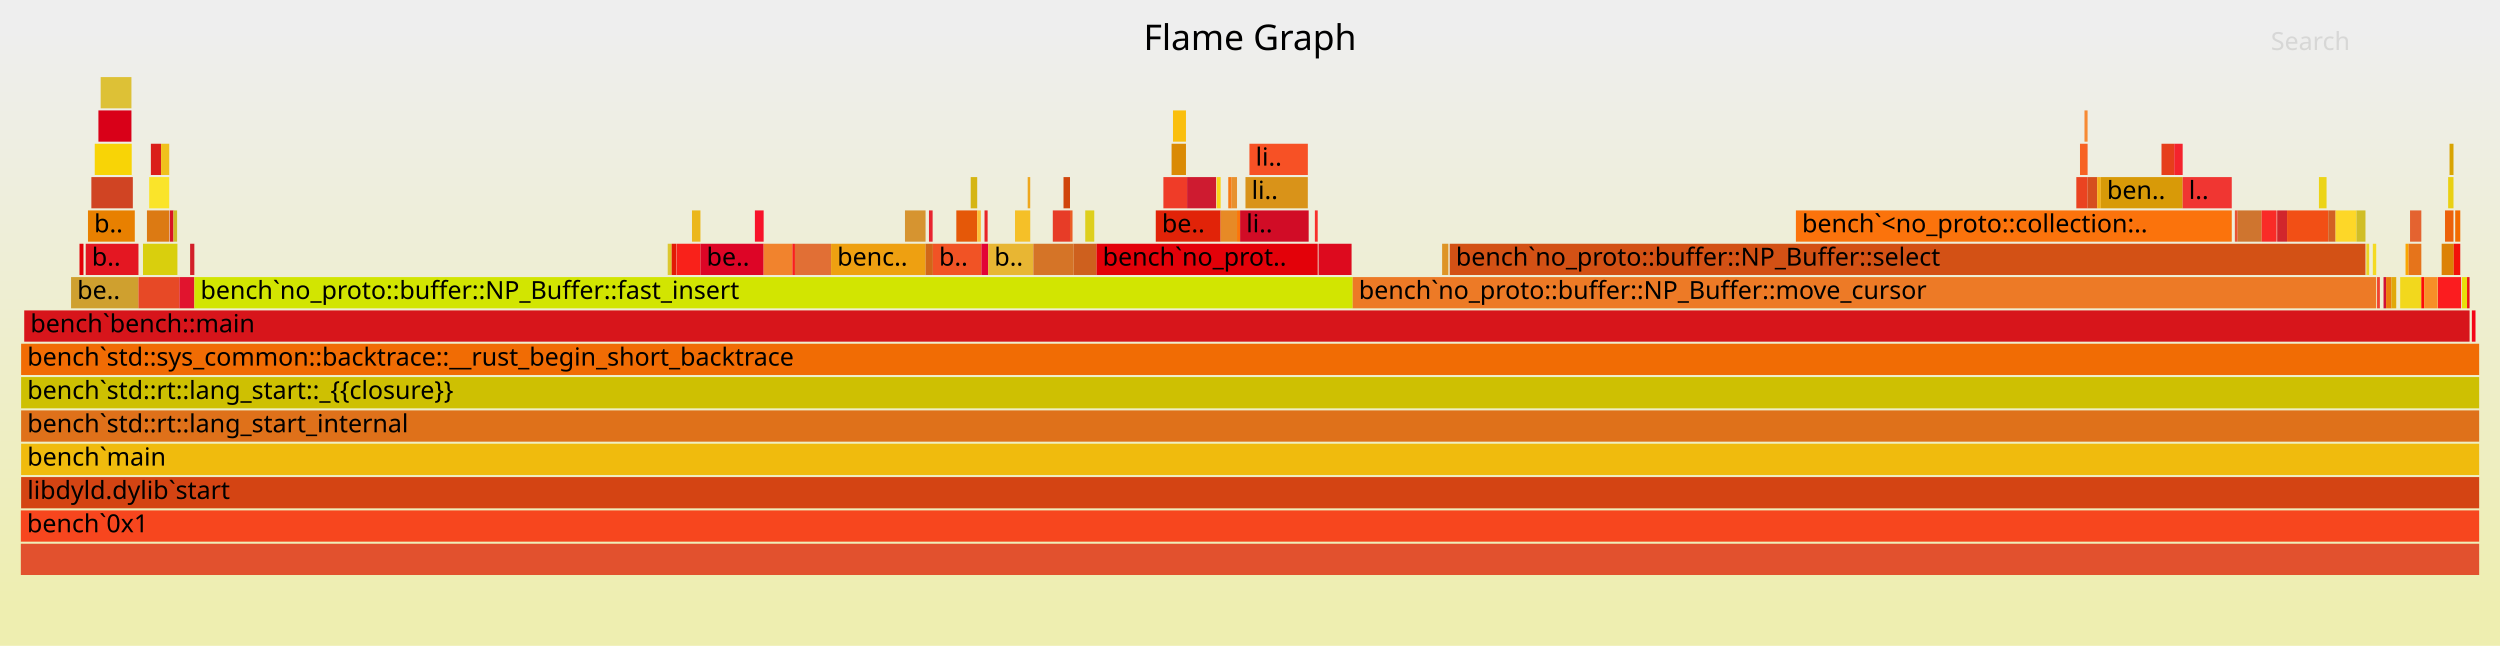
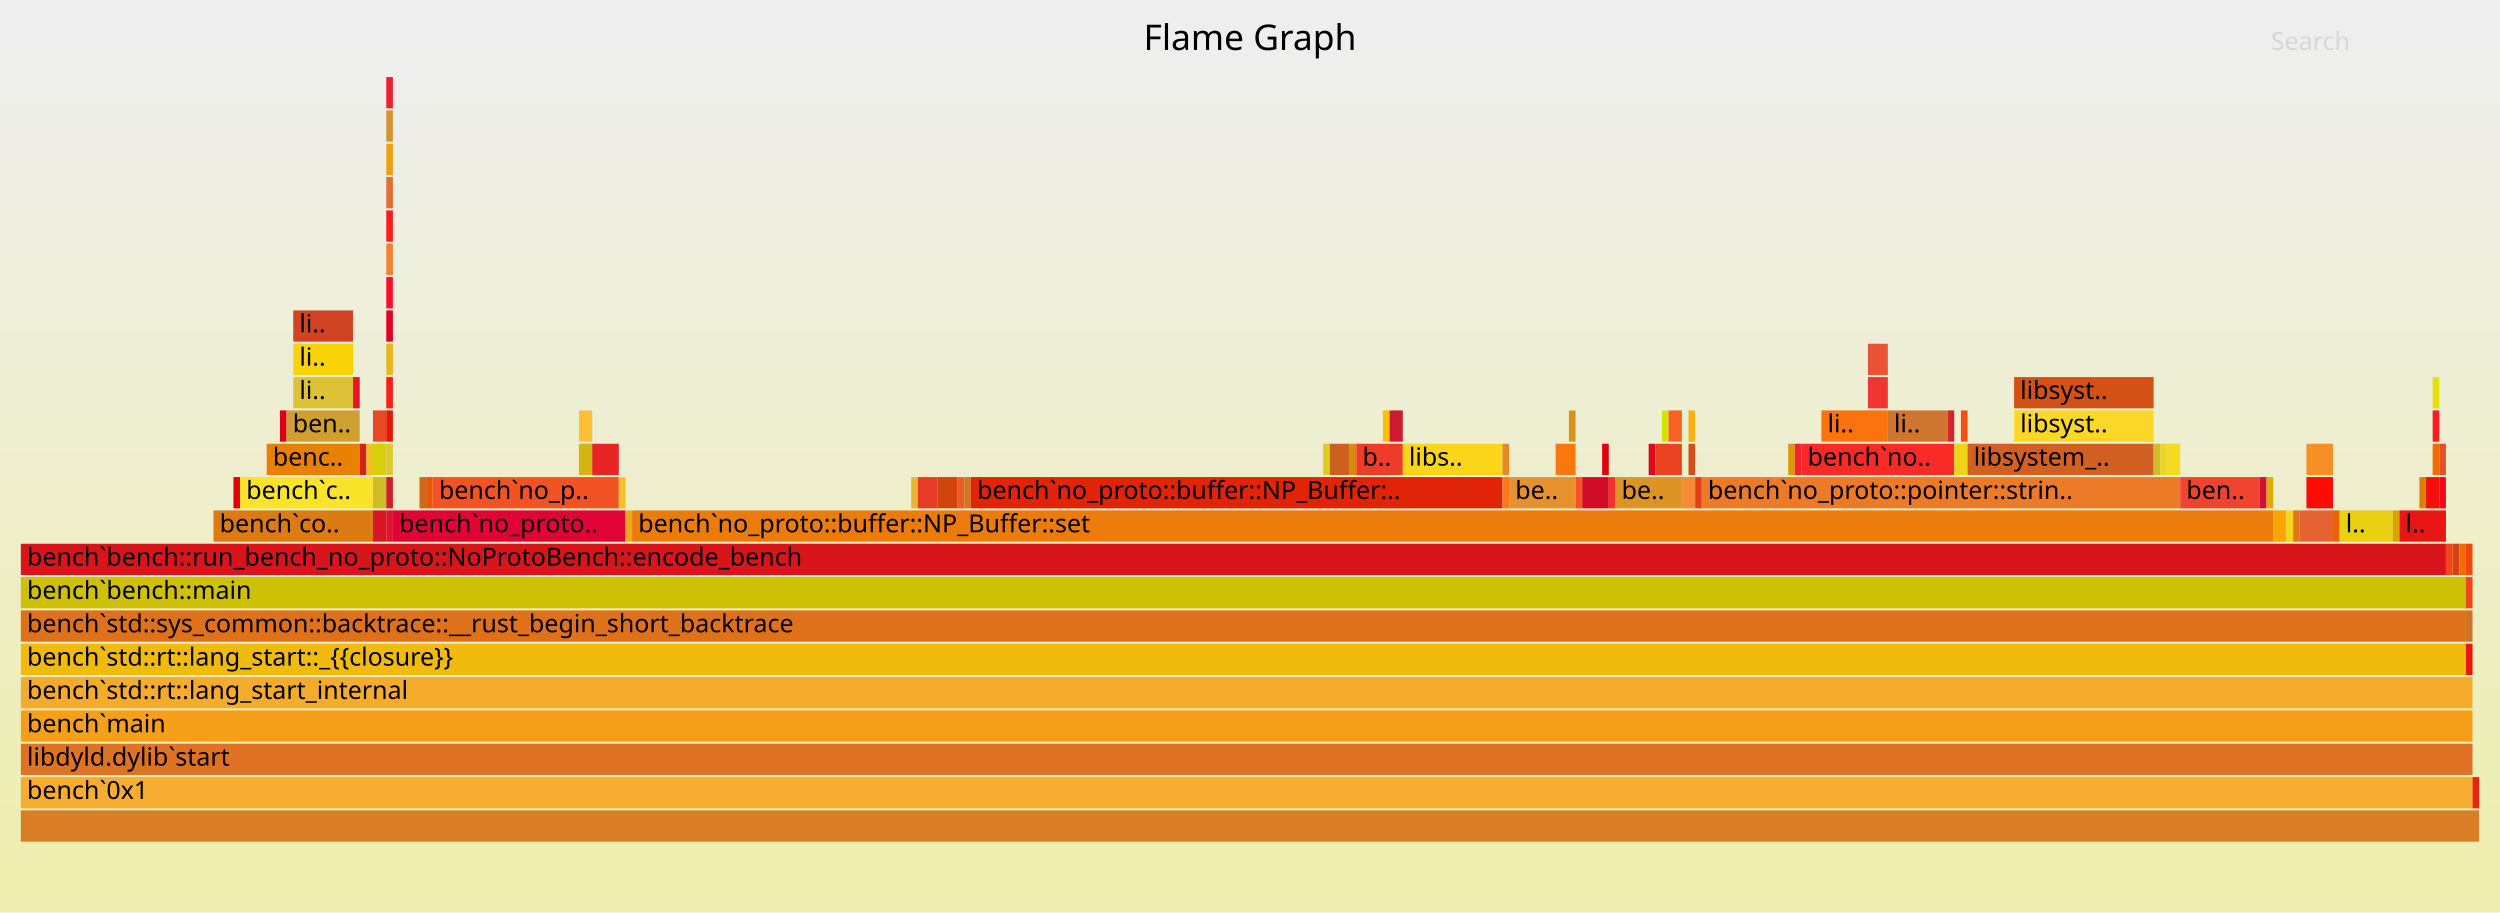
- <svg xmlns="http://www.w3.org/2000/svg" version="1.1" width="1200" height="310" viewBox="0 0 1200 310">
+ <svg xmlns="http://www.w3.org/2000/svg" version="1.1" width="1200" height="438" viewBox="0 0 1200 438">
  <defs>
    <linearGradient id="background" y1="0" y2="1" x1="0" x2="0">
      <stop stop-color="#eeeeee" offset="5%" />
      <stop stop-color="#eeeeb0" offset="95%" />
    </linearGradient>
  </defs>
  <style type="text/css">
text { font-family:"Verdana"; font-size:12px; fill:rgb(0,0,0); }
#title { text-anchor:middle; font-size:17px; }
#search { opacity:0.1; cursor:pointer; }
#search:hover, #search.show { opacity:1; }
#subtitle { text-anchor:middle; font-color:rgb(160,160,160); }
#unzoom { cursor:pointer; }
#frames &gt; *:hover { stroke:black; stroke-width:0.5; cursor:pointer; }
.hide { display:none; }
.parent { opacity:0.5; }
</style>
-   <rect x="0" y="0" width="100%" height="310" fill="url(#background)" />
+   <rect x="0" y="0" width="100%" height="438" fill="url(#background)" />
  <text id="title" x="50%" y="24.00">Flame Graph</text>
-   <text id="details" x="10" y="293.00"> </text>
+   <text id="details" x="10" y="421.00"> </text>
  <text id="unzoom" class="hide" x="10" y="24.00">Reset Zoom</text>
  <text id="search" x="1090" y="24.00">Search</text>
-   <text id="matched" x="1090" y="293.00"> </text>
+   <text id="matched" x="1090" y="421.00"> </text>
  <svg id="frames" x="10" width="1180">
    <g>
-       <rect x="2.387%" y="117" width="0.161%" height="15" fill="rgb(227,0,7)" />
-       <text x="2.637%" y="127.50" />
-     </g>
-     <g>
-       <rect x="3.156%" y="53" width="1.343%" height="15" fill="rgb(217,0,24)" />
-       <text x="3.406%" y="63.50" />
-     </g>
-     <g>
-       <rect x="3.248%" y="37" width="1.251%" height="15" fill="rgb(221,193,54)" />
-       <text x="3.498%" y="47.50" />
-     </g>
-     <g>
-       <rect x="3.007%" y="69" width="1.503%" height="15" fill="rgb(248,212,6)" />
-       <text x="3.257%" y="79.50" />
-     </g>
-     <g>
-       <rect x="2.869%" y="85" width="1.687%" height="15" fill="rgb(208,68,35)" />
-       <text x="3.119%" y="95.50" />
-     </g>
-     <g>
-       <rect x="2.731%" y="101" width="1.905%" height="15" fill="rgb(232,128,0)" />
-       <text x="2.981%" y="111.50">b..</text>
-     </g>
-     <g>
-       <rect x="2.043%" y="133" width="2.743%" height="15" fill="rgb(207,160,47)" />
-       <text x="2.293%" y="143.50">be..</text>
-     </g>
-     <g>
-       <rect x="2.639%" y="117" width="2.146%" height="15" fill="rgb(228,23,34)" />
-       <text x="2.889%" y="127.50">b..</text>
-     </g>
-     <g>
-       <rect x="5.29%" y="69" width="0.413%" height="15" fill="rgb(218,30,26)" />
-       <text x="5.54%" y="79.50" />
-     </g>
-     <g>
-       <rect x="5.13%" y="101" width="0.907%" height="15" fill="rgb(220,122,19)" />
-       <text x="5.38%" y="111.50" />
-     </g>
-     <g>
-       <rect x="5.221%" y="85" width="0.815%" height="15" fill="rgb(250,228,42)" />
-       <text x="5.471%" y="95.50" />
-     </g>
-     <g>
-       <rect x="5.704%" y="69" width="0.333%" height="15" fill="rgb(240,193,28)" />
-       <text x="5.954%" y="79.50" />
-     </g>
-     <g>
-       <rect x="6.059%" y="101" width="0.149%" height="15" fill="rgb(216,20,37)" />
-       <text x="6.309%" y="111.50" />
-     </g>
-     <g>
-       <rect x="6.208%" y="101" width="0.149%" height="15" fill="rgb(206,188,39)" />
-       <text x="6.458%" y="111.50" />
-     </g>
-     <g>
-       <rect x="4.969%" y="117" width="1.4%" height="15" fill="rgb(217,207,13)" />
-       <text x="5.219%" y="127.50" />
-     </g>
-     <g>
-       <rect x="4.785%" y="133" width="1.664%" height="15" fill="rgb(231,73,38)" />
-       <text x="5.035%" y="143.50" />
-     </g>
-     <g>
-       <rect x="6.449%" y="133" width="0.608%" height="15" fill="rgb(225,20,46)" />
-       <text x="6.699%" y="143.50" />
-     </g>
-     <g>
-       <rect x="6.886%" y="117" width="0.172%" height="15" fill="rgb(210,31,41)" />
-       <text x="7.136%" y="127.50" />
-     </g>
-     <g>
-       <rect x="26.314%" y="117" width="0.161%" height="15" fill="rgb(221,200,47)" />
-       <text x="26.564%" y="127.50" />
-     </g>
-     <g>
-       <rect x="26.475%" y="117" width="0.184%" height="15" fill="rgb(226,26,5)" />
-       <text x="26.725%" y="127.50" />
-     </g>
-     <g>
-       <rect x="26.67%" y="117" width="0.975%" height="15" fill="rgb(249,33,26)" />
-       <text x="26.92%" y="127.50" />
-     </g>
-     <g>
-       <rect x="27.301%" y="101" width="0.344%" height="15" fill="rgb(235,183,28)" />
-       <text x="27.551%" y="111.50" />
-     </g>
-     <g>
-       <rect x="27.645%" y="117" width="2.571%" height="15" fill="rgb(221,5,38)" />
-       <text x="27.895%" y="127.50">be..</text>
-     </g>
-     <g>
-       <rect x="29.86%" y="101" width="0.356%" height="15" fill="rgb(247,18,42)" />
-       <text x="30.11%" y="111.50" />
-     </g>
-     <g>
-       <rect x="30.216%" y="117" width="1.171%" height="15" fill="rgb(241,131,45)" />
-       <text x="30.466%" y="127.50" />
-     </g>
-     <g>
-       <rect x="31.386%" y="117" width="0.103%" height="15" fill="rgb(249,31,29)" />
-       <text x="31.636%" y="127.50" />
-     </g>
-     <g>
-       <rect x="31.49%" y="117" width="1.469%" height="15" fill="rgb(225,111,53)" />
-       <text x="31.74%" y="127.50" />
-     </g>
-     <g>
-       <rect x="32.959%" y="117" width="3.844%" height="15" fill="rgb(238,160,17)" />
-       <text x="33.209%" y="127.50">benc..</text>
-     </g>
-     <g>
-       <rect x="35.965%" y="101" width="0.838%" height="15" fill="rgb(214,148,48)" />
-       <text x="36.215%" y="111.50" />
-     </g>
-     <g>
-       <rect x="36.941%" y="101" width="0.149%" height="15" fill="rgb(232,36,49)" />
-       <text x="37.191%" y="111.50" />
-     </g>
-     <g>
-       <rect x="36.803%" y="117" width="0.298%" height="15" fill="rgb(209,103,24)" />
-       <text x="37.053%" y="127.50" />
-     </g>
-     <g>
-       <rect x="38.054%" y="101" width="0.849%" height="15" fill="rgb(229,88,8)" />
-       <text x="38.304%" y="111.50" />
-     </g>
-     <g>
-       <rect x="38.639%" y="85" width="0.264%" height="15" fill="rgb(213,181,19)" />
-       <text x="38.889%" y="95.50" />
-     </g>
-     <g>
-       <rect x="38.903%" y="101" width="0.149%" height="15" fill="rgb(254,191,54)" />
-       <text x="39.153%" y="111.50" />
-     </g>
-     <g>
-       <rect x="37.101%" y="117" width="1.974%" height="15" fill="rgb(241,83,37)" />
-       <text x="37.351%" y="127.50">b..</text>
-     </g>
-     <g>
-       <rect x="39.201%" y="101" width="0.126%" height="15" fill="rgb(233,36,39)" />
-       <text x="39.451%" y="111.50" />
-     </g>
-     <g>
-       <rect x="39.075%" y="117" width="0.275%" height="15" fill="rgb(226,3,54)" />
-       <text x="39.325%" y="127.50" />
-     </g>
-     <g>
-       <rect x="40.441%" y="101" width="0.62%" height="15" fill="rgb(245,192,40)" />
-       <text x="40.691%" y="111.50" />
-     </g>
-     <g>
-       <rect x="40.957%" y="85" width="0.103%" height="15" fill="rgb(238,167,29)" />
-       <text x="41.207%" y="95.50" />
-     </g>
-     <g>
-       <rect x="39.35%" y="117" width="1.836%" height="15" fill="rgb(232,182,51)" />
-       <text x="39.6%" y="127.50">b..</text>
-     </g>
-     <g>
-       <rect x="41.978%" y="101" width="0.7%" height="15" fill="rgb(231,60,39)" />
-       <text x="42.228%" y="111.50" />
-     </g>
-     <g>
-       <rect x="42.414%" y="85" width="0.264%" height="15" fill="rgb(208,69,12)" />
-       <text x="42.664%" y="95.50" />
-     </g>
-     <g>
-       <rect x="42.678%" y="101" width="0.103%" height="15" fill="rgb(235,93,37)" />
-       <text x="42.928%" y="111.50" />
-     </g>
-     <g>
-       <rect x="41.187%" y="117" width="1.641%" height="15" fill="rgb(213,116,39)" />
-       <text x="41.437%" y="127.50" />
-     </g>
-     <g>
-       <rect x="43.298%" y="101" width="0.367%" height="15" fill="rgb(222,207,29)" />
-       <text x="43.548%" y="111.50" />
-     </g>
-     <g>
-       <rect x="42.828%" y="117" width="0.929%" height="15" fill="rgb(206,96,30)" />
-       <text x="43.078%" y="127.50" />
-     </g>
-     <g>
-       <rect x="46.81%" y="69" width="0.585%" height="15" fill="rgb(218,138,4)" />
-       <text x="47.06%" y="79.50" />
-     </g>
-     <g>
-       <rect x="46.867%" y="53" width="0.528%" height="15" fill="rgb(250,191,14)" />
-       <text x="47.117%" y="63.50" />
-     </g>
-     <g>
-       <rect x="46.477%" y="85" width="0.964%" height="15" fill="rgb(239,60,40)" />
-       <text x="46.727%" y="95.50" />
-     </g>
-     <g>
-       <rect x="47.441%" y="85" width="1.182%" height="15" fill="rgb(206,27,48)" />
-       <text x="47.691%" y="95.50" />
-     </g>
-     <g>
-       <rect x="46.167%" y="101" width="2.639%" height="15" fill="rgb(225,35,8)" />
-       <text x="46.417%" y="111.50">be..</text>
-     </g>
-     <g>
-       <rect x="48.646%" y="85" width="0.161%" height="15" fill="rgb(250,213,24)" />
-       <text x="48.896%" y="95.50" />
-     </g>
-     <g>
-       <rect x="49.116%" y="85" width="0.138%" height="15" fill="rgb(247,123,22)" />
-       <text x="49.366%" y="95.50" />
-     </g>
-     <g>
-       <rect x="48.806%" y="101" width="0.666%" height="15" fill="rgb(231,138,38)" />
-       <text x="49.056%" y="111.50" />
-     </g>
-     <g>
-       <rect x="49.254%" y="85" width="0.218%" height="15" fill="rgb(231,145,46)" />
-       <text x="49.504%" y="95.50" />
-     </g>
-     <g>
-       <rect x="49.472%" y="101" width="0.126%" height="15" fill="rgb(251,118,11)" />
-       <text x="49.722%" y="111.50" />
-     </g>
-     <g>
-       <rect x="49.816%" y="85" width="2.536%" height="15" fill="rgb(217,147,25)" />
-       <text x="50.066%" y="95.50">li..</text>
-     </g>
-     <g>
-       <rect x="49.977%" y="69" width="2.376%" height="15" fill="rgb(247,81,37)" />
-       <text x="50.227%" y="79.50">li..</text>
-     </g>
-     <g>
-       <rect x="49.598%" y="101" width="2.789%" height="15" fill="rgb(209,12,38)" />
-       <text x="49.848%" y="111.50">li..</text>
-     </g>
-     <g>
-       <rect x="43.757%" y="117" width="8.997%" height="15" fill="rgb(227,1,9)" />
-       <text x="44.007%" y="127.50">bench`no_prot..</text>
-     </g>
-     <g>
-       <rect x="52.639%" y="101" width="0.115%" height="15" fill="rgb(248,47,43)" />
-       <text x="52.889%" y="111.50" />
-     </g>
-     <g>
-       <rect x="52.789%" y="117" width="1.343%" height="15" fill="rgb(221,10,30)" />
-       <text x="53.039%" y="127.50" />
-     </g>
-     <g>
-       <rect x="7.058%" y="133" width="47.12%" height="15" fill="rgb(210,229,1)" />
-       <text x="7.308%" y="143.50">bench`no_proto::buffer::NP_Buffer::fast_insert</text>
-     </g>
-     <g>
-       <rect x="57.815%" y="117" width="0.253%" height="15" fill="rgb(222,148,37)" />
-       <text x="58.065%" y="127.50" />
-     </g>
-     <g>
-       <rect x="83.613%" y="85" width="0.459%" height="15" fill="rgb(234,67,33)" />
-       <text x="83.863%" y="95.50" />
-     </g>
-     <g>
-       <rect x="83.762%" y="69" width="0.31%" height="15" fill="rgb(247,98,35)" />
-       <text x="84.012%" y="79.50" />
-     </g>
-     <g>
-       <rect x="83.945%" y="53" width="0.126%" height="15" fill="rgb(247,138,52)" />
-       <text x="84.195%" y="63.50" />
-     </g>
-     <g>
-       <rect x="84.072%" y="85" width="0.39%" height="15" fill="rgb(213,79,30)" />
-       <text x="84.322%" y="95.50" />
-     </g>
-     <g>
-       <rect x="84.462%" y="85" width="0.149%" height="15" fill="rgb(246,177,23)" />
-       <text x="84.712%" y="95.50" />
-     </g>
-     <g>
-       <rect x="87.078%" y="69" width="0.516%" height="15" fill="rgb(230,62,27)" />
-       <text x="87.328%" y="79.50" />
-     </g>
-     <g>
-       <rect x="84.611%" y="85" width="3.328%" height="15" fill="rgb(216,154,8)" />
-       <text x="84.861%" y="95.50">ben..</text>
-     </g>
-     <g>
-       <rect x="87.595%" y="69" width="0.344%" height="15" fill="rgb(244,35,45)" />
-       <text x="87.845%" y="79.50" />
-     </g>
-     <g>
-       <rect x="72.206%" y="101" width="17.73%" height="15" fill="rgb(251,115,12)" />
-       <text x="72.456%" y="111.50">bench`&lt;no_proto::collection:..</text>
-     </g>
-     <g>
-       <rect x="87.939%" y="85" width="1.997%" height="15" fill="rgb(240,54,50)" />
-       <text x="88.189%" y="95.50">l..</text>
-     </g>
-     <g>
-       <rect x="90.062%" y="101" width="0.115%" height="15" fill="rgb(233,84,52)" />
-       <text x="90.312%" y="111.50" />
-     </g>
-     <g>
-       <rect x="90.177%" y="101" width="0.975%" height="15" fill="rgb(207,117,47)" />
-       <text x="90.427%" y="111.50" />
-     </g>
-     <g>
-       <rect x="91.152%" y="101" width="0.608%" height="15" fill="rgb(249,43,39)" />
-       <text x="91.402%" y="111.50" />
-     </g>
-     <g>
-       <rect x="91.783%" y="101" width="0.402%" height="15" fill="rgb(209,38,44)" />
-       <text x="92.033%" y="111.50" />
-     </g>
-     <g>
-       <rect x="93.482%" y="85" width="0.31%" height="15" fill="rgb(236,212,23)" />
-       <text x="93.732%" y="95.50" />
-     </g>
-     <g>
-       <rect x="92.185%" y="101" width="1.675%" height="15" fill="rgb(242,79,21)" />
-       <text x="92.435%" y="111.50" />
-     </g>
-     <g>
-       <rect x="93.861%" y="101" width="0.298%" height="15" fill="rgb(211,96,35)" />
-       <text x="94.111%" y="111.50" />
-     </g>
-     <g>
-       <rect x="94.159%" y="101" width="0.849%" height="15" fill="rgb(253,215,40)" />
-       <text x="94.409%" y="111.50" />
-     </g>
-     <g>
-       <rect x="58.125%" y="117" width="37.25%" height="15" fill="rgb(211,81,21)" />
-       <text x="58.375%" y="127.50">bench`no_proto::buffer::NP_Buffer::select</text>
-     </g>
-     <g>
-       <rect x="95.008%" y="101" width="0.367%" height="15" fill="rgb(208,190,38)" />
-       <text x="95.258%" y="111.50" />
-     </g>
-     <g>
-       <rect x="95.41%" y="117" width="0.115%" height="15" fill="rgb(235,213,38)" />
-       <text x="95.66%" y="127.50" />
-     </g>
-     <g>
-       <rect x="54.177%" y="133" width="41.634%" height="15" fill="rgb(237,122,38)" />
-       <text x="54.427%" y="143.50">bench`no_proto::buffer::NP_Buffer::move_cursor</text>
-     </g>
-     <g>
-       <rect x="95.674%" y="117" width="0.138%" height="15" fill="rgb(244,218,35)" />
-       <text x="95.924%" y="127.50" />
-     </g>
-     <g>
-       <rect x="95.846%" y="133" width="0.115%" height="15" fill="rgb(240,68,47)" />
-       <text x="96.096%" y="143.50" />
-     </g>
-     <g>
-       <rect x="96.11%" y="133" width="0.103%" height="15" fill="rgb(210,16,53)" />
-       <text x="96.36%" y="143.50" />
-     </g>
-     <g>
-       <rect x="96.213%" y="133" width="0.218%" height="15" fill="rgb(235,124,12)" />
-       <text x="96.463%" y="143.50" />
-     </g>
-     <g>
-       <rect x="96.431%" y="133" width="0.195%" height="15" fill="rgb(224,169,11)" />
-       <text x="96.681%" y="143.50" />
-     </g>
-     <g>
-       <rect x="97.005%" y="117" width="0.126%" height="15" fill="rgb(250,166,2)" />
-       <text x="97.255%" y="127.50" />
-     </g>
-     <g>
-       <rect x="96.787%" y="133" width="0.861%" height="15" fill="rgb(242,216,29)" />
-       <text x="97.037%" y="143.50" />
-     </g>
-     <g>
-       <rect x="97.131%" y="117" width="0.516%" height="15" fill="rgb(230,116,27)" />
-       <text x="97.381%" y="127.50" />
-     </g>
-     <g>
-       <rect x="97.188%" y="101" width="0.459%" height="15" fill="rgb(228,99,48)" />
-       <text x="97.438%" y="111.50" />
-     </g>
-     <g>
-       <rect x="97.647%" y="133" width="0.115%" height="15" fill="rgb(253,11,6)" />
-       <text x="97.897%" y="143.50" />
-     </g>
-     <g>
-       <rect x="97.762%" y="133" width="0.551%" height="15" fill="rgb(247,143,39)" />
-       <text x="98.012%" y="143.50" />
-     </g>
-     <g>
-       <rect x="98.611%" y="101" width="0.344%" height="15" fill="rgb(236,97,10)" />
-       <text x="98.861%" y="111.50" />
-     </g>
-     <g>
-       <rect x="98.738%" y="85" width="0.218%" height="15" fill="rgb(233,208,19)" />
-       <text x="98.988%" y="95.50" />
-     </g>
-     <g>
-       <rect x="98.795%" y="69" width="0.161%" height="15" fill="rgb(216,164,2)" />
-       <text x="99.045%" y="79.50" />
-     </g>
-     <g>
-       <rect x="98.474%" y="117" width="0.493%" height="15" fill="rgb(220,129,5)" />
-       <text x="98.724%" y="127.50" />
-     </g>
-     <g>
-       <rect x="98.967%" y="117" width="0.264%" height="15" fill="rgb(242,17,10)" />
-       <text x="99.217%" y="127.50" />
-     </g>
-     <g>
-       <rect x="99.025%" y="101" width="0.207%" height="15" fill="rgb(242,107,0)" />
-       <text x="99.275%" y="111.50" />
-     </g>
-     <g>
-       <rect x="98.325%" y="133" width="0.941%" height="15" fill="rgb(251,28,31)" />
-       <text x="98.575%" y="143.50" />
-     </g>
-     <g>
-       <rect x="99.3%" y="133" width="0.207%" height="15" fill="rgb(233,223,10)" />
-       <text x="99.55%" y="143.50" />
-     </g>
-     <g>
-       <rect x="0.138%" y="149" width="99.472%" height="15" fill="rgb(215,21,27)" />
-       <text x="0.388%" y="159.50">bench`bench::main</text>
-     </g>
-     <g>
-       <rect x="99.507%" y="133" width="0.103%" height="15" fill="rgb(232,23,21)" />
-       <text x="99.757%" y="143.50" />
-     </g>
-     <g>
-       <rect x="99.702%" y="149" width="0.149%" height="15" fill="rgb(244,5,23)" />
-       <text x="99.952%" y="159.50" />
-     </g>
-     <g>
-       <rect x="0%" y="261" width="100%" height="15" fill="rgb(226,81,46)" />
-       <text x="0.25%" y="271.50" />
-     </g>
-     <g>
-       <rect x="0%" y="245" width="100%" height="15" fill="rgb(247,70,30)" />
-       <text x="0.25%" y="255.50">bench`0x1</text>
-     </g>
-     <g>
-       <rect x="0.011%" y="229" width="99.989%" height="15" fill="rgb(212,68,19)" />
-       <text x="0.262%" y="239.50">libdyld.dylib`start</text>
-     </g>
-     <g>
-       <rect x="0.011%" y="213" width="99.989%" height="15" fill="rgb(240,187,13)" />
-       <text x="0.262%" y="223.50">bench`main</text>
-     </g>
-     <g>
-       <rect x="0.011%" y="197" width="99.989%" height="15" fill="rgb(223,113,26)" />
-       <text x="0.262%" y="207.50">bench`std::rt::lang_start_internal</text>
-     </g>
-     <g>
-       <rect x="0.011%" y="181" width="99.989%" height="15" fill="rgb(206,192,2)" />
-       <text x="0.262%" y="191.50">bench`std::rt::lang_start::_{{closure}}</text>
-     </g>
-     <g>
-       <rect x="0.011%" y="165" width="99.989%" height="15" fill="rgb(241,108,4)" />
-       <text x="0.262%" y="175.50">bench`std::sys_common::backtrace::__rust_begin_short_backtrace</text>
+       <rect x="8.649%" y="229" width="0.27%" height="15" fill="rgb(227,0,7)" />
+       <text x="8.899%" y="239.50" />
+     </g>
+     <g>
+       <rect x="10.54%" y="197" width="0.27%" height="15" fill="rgb(217,0,24)" />
+       <text x="10.79%" y="207.50" />
+     </g>
+     <g>
+       <rect x="11.081%" y="181" width="2.432%" height="15" fill="rgb(221,193,54)" />
+       <text x="11.331%" y="191.50">li..</text>
+     </g>
+     <g>
+       <rect x="11.081%" y="165" width="2.432%" height="15" fill="rgb(248,212,6)" />
+       <text x="11.331%" y="175.50">li..</text>
+     </g>
+     <g>
+       <rect x="11.081%" y="149" width="2.432%" height="15" fill="rgb(208,68,35)" />
+       <text x="11.331%" y="159.50">li..</text>
+     </g>
+     <g>
+       <rect x="10%" y="213" width="3.784%" height="15" fill="rgb(232,128,0)" />
+       <text x="10.25%" y="223.50">benc..</text>
+     </g>
+     <g>
+       <rect x="10.811%" y="197" width="2.973%" height="15" fill="rgb(207,160,47)" />
+       <text x="11.061%" y="207.50">ben..</text>
+     </g>
+     <g>
+       <rect x="13.514%" y="181" width="0.27%" height="15" fill="rgb(228,23,34)" />
+       <text x="13.764%" y="191.50" />
+     </g>
+     <g>
+       <rect x="13.784%" y="213" width="0.27%" height="15" fill="rgb(218,30,26)" />
+       <text x="14.034%" y="223.50" />
+     </g>
+     <g>
+       <rect x="7.838%" y="245" width="6.487%" height="15" fill="rgb(220,122,19)" />
+       <text x="8.088%" y="255.50">bench`co..</text>
+     </g>
+     <g>
+       <rect x="8.919%" y="229" width="5.405%" height="15" fill="rgb(250,228,42)" />
+       <text x="9.169%" y="239.50">bench`c..</text>
+     </g>
+     <g>
+       <rect x="14.054%" y="213" width="0.27%" height="15" fill="rgb(240,193,28)" />
+       <text x="14.304%" y="223.50" />
+     </g>
+     <g>
+       <rect x="14.324%" y="245" width="0.54%" height="15" fill="rgb(216,20,37)" />
+       <text x="14.574%" y="255.50" />
+     </g>
+     <g>
+       <rect x="14.324%" y="229" width="0.54%" height="15" fill="rgb(206,188,39)" />
+       <text x="14.574%" y="239.50" />
+     </g>
+     <g>
+       <rect x="14.324%" y="213" width="0.54%" height="15" fill="rgb(217,207,13)" />
+       <text x="14.574%" y="223.50" />
+     </g>
+     <g>
+       <rect x="14.324%" y="197" width="0.54%" height="15" fill="rgb(231,73,38)" />
+       <text x="14.574%" y="207.50" />
+     </g>
+     <g>
+       <rect x="14.865%" y="245" width="0.27%" height="15" fill="rgb(225,20,46)" />
+       <text x="15.115%" y="255.50" />
+     </g>
+     <g>
+       <rect x="14.865%" y="229" width="0.27%" height="15" fill="rgb(210,31,41)" />
+       <text x="15.115%" y="239.50" />
+     </g>
+     <g>
+       <rect x="14.865%" y="213" width="0.27%" height="15" fill="rgb(221,200,47)" />
+       <text x="15.115%" y="223.50" />
+     </g>
+     <g>
+       <rect x="14.865%" y="197" width="0.27%" height="15" fill="rgb(226,26,5)" />
+       <text x="15.115%" y="207.50" />
+     </g>
+     <g>
+       <rect x="14.865%" y="181" width="0.27%" height="15" fill="rgb(249,33,26)" />
+       <text x="15.115%" y="191.50" />
+     </g>
+     <g>
+       <rect x="14.865%" y="165" width="0.27%" height="15" fill="rgb(235,183,28)" />
+       <text x="15.115%" y="175.50" />
+     </g>
+     <g>
+       <rect x="14.865%" y="149" width="0.27%" height="15" fill="rgb(221,5,38)" />
+       <text x="15.115%" y="159.50" />
+     </g>
+     <g>
+       <rect x="14.865%" y="133" width="0.27%" height="15" fill="rgb(247,18,42)" />
+       <text x="15.115%" y="143.50" />
+     </g>
+     <g>
+       <rect x="14.865%" y="117" width="0.27%" height="15" fill="rgb(241,131,45)" />
+       <text x="15.115%" y="127.50" />
+     </g>
+     <g>
+       <rect x="14.865%" y="101" width="0.27%" height="15" fill="rgb(249,31,29)" />
+       <text x="15.115%" y="111.50" />
+     </g>
+     <g>
+       <rect x="14.865%" y="85" width="0.27%" height="15" fill="rgb(225,111,53)" />
+       <text x="15.115%" y="95.50" />
+     </g>
+     <g>
+       <rect x="14.865%" y="69" width="0.27%" height="15" fill="rgb(238,160,17)" />
+       <text x="15.115%" y="79.50" />
+     </g>
+     <g>
+       <rect x="14.865%" y="53" width="0.27%" height="15" fill="rgb(214,148,48)" />
+       <text x="15.115%" y="63.50" />
+     </g>
+     <g>
+       <rect x="14.865%" y="37" width="0.27%" height="15" fill="rgb(232,36,49)" />
+       <text x="15.115%" y="47.50" />
+     </g>
+     <g>
+       <rect x="16.216%" y="229" width="0.27%" height="15" fill="rgb(209,103,24)" />
+       <text x="16.466%" y="239.50" />
+     </g>
+     <g>
+       <rect x="16.486%" y="229" width="0.27%" height="15" fill="rgb(229,88,8)" />
+       <text x="16.736%" y="239.50" />
+     </g>
+     <g>
+       <rect x="22.703%" y="213" width="0.54%" height="15" fill="rgb(213,181,19)" />
+       <text x="22.953%" y="223.50" />
+     </g>
+     <g>
+       <rect x="22.703%" y="197" width="0.54%" height="15" fill="rgb(254,191,54)" />
+       <text x="22.953%" y="207.50" />
+     </g>
+     <g>
+       <rect x="16.757%" y="229" width="7.568%" height="15" fill="rgb(241,83,37)" />
+       <text x="17.007%" y="239.50">bench`no_p..</text>
+     </g>
+     <g>
+       <rect x="23.243%" y="213" width="1.081%" height="15" fill="rgb(233,36,39)" />
+       <text x="23.493%" y="223.50" />
+     </g>
+     <g>
+       <rect x="15.135%" y="245" width="9.46%" height="15" fill="rgb(226,3,54)" />
+       <text x="15.385%" y="255.50">bench`no_proto..</text>
+     </g>
+     <g>
+       <rect x="24.324%" y="229" width="0.27%" height="15" fill="rgb(245,192,40)" />
+       <text x="24.574%" y="239.50" />
+     </g>
+     <g>
+       <rect x="24.595%" y="245" width="0.27%" height="15" fill="rgb(238,167,29)" />
+       <text x="24.845%" y="255.50" />
+     </g>
+     <g>
+       <rect x="36.216%" y="229" width="0.27%" height="15" fill="rgb(232,182,51)" />
+       <text x="36.466%" y="239.50" />
+     </g>
+     <g>
+       <rect x="36.486%" y="229" width="0.811%" height="15" fill="rgb(231,60,39)" />
+       <text x="36.736%" y="239.50" />
+     </g>
+     <g>
+       <rect x="37.297%" y="229" width="0.811%" height="15" fill="rgb(208,69,12)" />
+       <text x="37.547%" y="239.50" />
+     </g>
+     <g>
+       <rect x="38.108%" y="229" width="0.27%" height="15" fill="rgb(235,93,37)" />
+       <text x="38.358%" y="239.50" />
+     </g>
+     <g>
+       <rect x="38.378%" y="229" width="0.27%" height="15" fill="rgb(213,116,39)" />
+       <text x="38.628%" y="239.50" />
+     </g>
+     <g>
+       <rect x="52.973%" y="213" width="0.27%" height="15" fill="rgb(222,207,29)" />
+       <text x="53.223%" y="223.50" />
+     </g>
+     <g>
+       <rect x="53.243%" y="213" width="0.811%" height="15" fill="rgb(206,96,30)" />
+       <text x="53.493%" y="223.50" />
+     </g>
+     <g>
+       <rect x="54.054%" y="213" width="0.27%" height="15" fill="rgb(218,138,4)" />
+       <text x="54.304%" y="223.50" />
+     </g>
+     <g>
+       <rect x="55.405%" y="197" width="0.27%" height="15" fill="rgb(250,191,14)" />
+       <text x="55.655%" y="207.50" />
+     </g>
+     <g>
+       <rect x="54.324%" y="213" width="1.892%" height="15" fill="rgb(239,60,40)" />
+       <text x="54.574%" y="223.50">b..</text>
+     </g>
+     <g>
+       <rect x="55.676%" y="197" width="0.54%" height="15" fill="rgb(206,27,48)" />
+       <text x="55.926%" y="207.50" />
+     </g>
+     <g>
+       <rect x="38.649%" y="229" width="21.622%" height="15" fill="rgb(225,35,8)" />
+       <text x="38.899%" y="239.50">bench`no_proto::buffer::NP_Buffer:..</text>
+     </g>
+     <g>
+       <rect x="56.216%" y="213" width="4.054%" height="15" fill="rgb(250,213,24)" />
+       <text x="56.466%" y="223.50">libs..</text>
+     </g>
+     <g>
+       <rect x="60.27%" y="229" width="0.27%" height="15" fill="rgb(247,123,22)" />
+       <text x="60.52%" y="239.50" />
+     </g>
+     <g>
+       <rect x="60.27%" y="213" width="0.27%" height="15" fill="rgb(231,138,38)" />
+       <text x="60.52%" y="223.50" />
+     </g>
+     <g>
+       <rect x="60.541%" y="229" width="2.703%" height="15" fill="rgb(231,145,46)" />
+       <text x="60.791%" y="239.50">be..</text>
+     </g>
+     <g>
+       <rect x="62.432%" y="213" width="0.811%" height="15" fill="rgb(251,118,11)" />
+       <text x="62.682%" y="223.50" />
+     </g>
+     <g>
+       <rect x="62.973%" y="197" width="0.27%" height="15" fill="rgb(217,147,25)" />
+       <text x="63.223%" y="207.50" />
+     </g>
+     <g>
+       <rect x="63.243%" y="229" width="0.27%" height="15" fill="rgb(247,81,37)" />
+       <text x="63.493%" y="239.50" />
+     </g>
+     <g>
+       <rect x="63.514%" y="229" width="1.081%" height="15" fill="rgb(209,12,38)" />
+       <text x="63.764%" y="239.50" />
+     </g>
+     <g>
+       <rect x="64.324%" y="213" width="0.27%" height="15" fill="rgb(227,1,9)" />
+       <text x="64.574%" y="223.50" />
+     </g>
+     <g>
+       <rect x="64.595%" y="229" width="0.27%" height="15" fill="rgb(248,47,43)" />
+       <text x="64.845%" y="239.50" />
+     </g>
+     <g>
+       <rect x="66.216%" y="213" width="0.27%" height="15" fill="rgb(221,10,30)" />
+       <text x="66.466%" y="223.50" />
+     </g>
+     <g>
+       <rect x="66.757%" y="197" width="0.27%" height="15" fill="rgb(210,229,1)" />
+       <text x="67.007%" y="207.50" />
+     </g>
+     <g>
+       <rect x="64.865%" y="229" width="2.703%" height="15" fill="rgb(222,148,37)" />
+       <text x="65.115%" y="239.50">be..</text>
+     </g>
+     <g>
+       <rect x="66.487%" y="213" width="1.081%" height="15" fill="rgb(234,67,33)" />
+       <text x="66.737%" y="223.50" />
+     </g>
+     <g>
+       <rect x="67.027%" y="197" width="0.54%" height="15" fill="rgb(247,98,35)" />
+       <text x="67.277%" y="207.50" />
+     </g>
+     <g>
+       <rect x="67.568%" y="229" width="0.54%" height="15" fill="rgb(247,138,52)" />
+       <text x="67.818%" y="239.50" />
+     </g>
+     <g>
+       <rect x="67.838%" y="213" width="0.27%" height="15" fill="rgb(213,79,30)" />
+       <text x="68.088%" y="223.50" />
+     </g>
+     <g>
+       <rect x="67.838%" y="197" width="0.27%" height="15" fill="rgb(246,177,23)" />
+       <text x="68.088%" y="207.50" />
+     </g>
+     <g>
+       <rect x="68.108%" y="229" width="0.27%" height="15" fill="rgb(230,62,27)" />
+       <text x="68.358%" y="239.50" />
+     </g>
+     <g>
+       <rect x="71.892%" y="213" width="0.27%" height="15" fill="rgb(216,154,8)" />
+       <text x="72.142%" y="223.50" />
+     </g>
+     <g>
+       <rect x="72.162%" y="213" width="0.27%" height="15" fill="rgb(244,35,45)" />
+       <text x="72.412%" y="223.50" />
+     </g>
+     <g>
+       <rect x="73.243%" y="197" width="2.703%" height="15" fill="rgb(251,115,12)" />
+       <text x="73.493%" y="207.50">li..</text>
+     </g>
+     <g>
+       <rect x="75.135%" y="181" width="0.811%" height="15" fill="rgb(240,54,50)" />
+       <text x="75.385%" y="191.50" />
+     </g>
+     <g>
+       <rect x="75.135%" y="165" width="0.811%" height="15" fill="rgb(233,84,52)" />
+       <text x="75.385%" y="175.50" />
+     </g>
+     <g>
+       <rect x="75.946%" y="197" width="2.432%" height="15" fill="rgb(207,117,47)" />
+       <text x="76.196%" y="207.50">li..</text>
+     </g>
+     <g>
+       <rect x="72.432%" y="213" width="6.216%" height="15" fill="rgb(249,43,39)" />
+       <text x="72.682%" y="223.50">bench`no..</text>
+     </g>
+     <g>
+       <rect x="78.378%" y="197" width="0.27%" height="15" fill="rgb(209,38,44)" />
+       <text x="78.628%" y="207.50" />
+     </g>
+     <g>
+       <rect x="78.649%" y="213" width="0.54%" height="15" fill="rgb(236,212,23)" />
+       <text x="78.899%" y="223.50" />
+     </g>
+     <g>
+       <rect x="78.919%" y="197" width="0.27%" height="15" fill="rgb(242,79,21)" />
+       <text x="79.169%" y="207.50" />
+     </g>
+     <g>
+       <rect x="79.189%" y="213" width="7.568%" height="15" fill="rgb(211,96,35)" />
+       <text x="79.439%" y="223.50">libsystem_..</text>
+     </g>
+     <g>
+       <rect x="81.081%" y="197" width="5.676%" height="15" fill="rgb(253,215,40)" />
+       <text x="81.331%" y="207.50">libsyst..</text>
+     </g>
+     <g>
+       <rect x="81.081%" y="181" width="5.676%" height="15" fill="rgb(211,81,21)" />
+       <text x="81.331%" y="191.50">libsyst..</text>
+     </g>
+     <g>
+       <rect x="86.757%" y="213" width="0.27%" height="15" fill="rgb(208,190,38)" />
+       <text x="87.007%" y="223.50" />
+     </g>
+     <g>
+       <rect x="87.027%" y="213" width="0.27%" height="15" fill="rgb(235,213,38)" />
+       <text x="87.277%" y="223.50" />
+     </g>
+     <g>
+       <rect x="68.378%" y="229" width="19.459%" height="15" fill="rgb(237,122,38)" />
+       <text x="68.628%" y="239.50">bench`no_proto::pointer::strin..</text>
+     </g>
+     <g>
+       <rect x="87.297%" y="213" width="0.54%" height="15" fill="rgb(244,218,35)" />
+       <text x="87.547%" y="223.50" />
+     </g>
+     <g>
+       <rect x="87.838%" y="229" width="3.243%" height="15" fill="rgb(240,68,47)" />
+       <text x="88.088%" y="239.50">ben..</text>
+     </g>
+     <g>
+       <rect x="91.081%" y="229" width="0.27%" height="15" fill="rgb(210,16,53)" />
+       <text x="91.331%" y="239.50" />
+     </g>
+     <g>
+       <rect x="24.865%" y="245" width="66.757%" height="15" fill="rgb(235,124,12)" />
+       <text x="25.115%" y="255.50">bench`no_proto::buffer::NP_Buffer::set</text>
+     </g>
+     <g>
+       <rect x="91.351%" y="229" width="0.27%" height="15" fill="rgb(224,169,11)" />
+       <text x="91.601%" y="239.50" />
+     </g>
+     <g>
+       <rect x="91.622%" y="245" width="0.54%" height="15" fill="rgb(250,166,2)" />
+       <text x="91.872%" y="255.50" />
+     </g>
+     <g>
+       <rect x="92.162%" y="245" width="0.27%" height="15" fill="rgb(242,216,29)" />
+       <text x="92.412%" y="255.50" />
+     </g>
+     <g>
+       <rect x="92.432%" y="245" width="0.27%" height="15" fill="rgb(230,116,27)" />
+       <text x="92.682%" y="255.50" />
+     </g>
+     <g>
+       <rect x="92.703%" y="245" width="1.351%" height="15" fill="rgb(228,99,48)" />
+       <text x="92.953%" y="255.50" />
+     </g>
+     <g>
+       <rect x="92.973%" y="229" width="1.081%" height="15" fill="rgb(253,11,6)" />
+       <text x="93.223%" y="239.50" />
+     </g>
+     <g>
+       <rect x="92.973%" y="213" width="1.081%" height="15" fill="rgb(247,143,39)" />
+       <text x="93.223%" y="223.50" />
+     </g>
+     <g>
+       <rect x="94.054%" y="245" width="0.27%" height="15" fill="rgb(236,97,10)" />
+       <text x="94.304%" y="255.50" />
+     </g>
+     <g>
+       <rect x="94.324%" y="245" width="2.162%" height="15" fill="rgb(233,208,19)" />
+       <text x="94.574%" y="255.50">l..</text>
+     </g>
+     <g>
+       <rect x="96.487%" y="245" width="0.27%" height="15" fill="rgb(216,164,2)" />
+       <text x="96.737%" y="255.50" />
+     </g>
+     <g>
+       <rect x="97.568%" y="229" width="0.27%" height="15" fill="rgb(220,129,5)" />
+       <text x="97.818%" y="239.50" />
+     </g>
+     <g>
+       <rect x="97.838%" y="229" width="0.54%" height="15" fill="rgb(242,17,10)" />
+       <text x="98.088%" y="239.50" />
+     </g>
+     <g>
+       <rect x="98.108%" y="213" width="0.27%" height="15" fill="rgb(242,107,0)" />
+       <text x="98.358%" y="223.50" />
+     </g>
+     <g>
+       <rect x="98.108%" y="197" width="0.27%" height="15" fill="rgb(251,28,31)" />
+       <text x="98.358%" y="207.50" />
+     </g>
+     <g>
+       <rect x="98.108%" y="181" width="0.27%" height="15" fill="rgb(233,223,10)" />
+       <text x="98.358%" y="191.50" />
+     </g>
+     <g>
+       <rect x="0%" y="261" width="98.649%" height="15" fill="rgb(215,21,27)" />
+       <text x="0.25%" y="271.50">bench`bench::run_bench_no_proto::NoProtoBench::encode_bench</text>
+     </g>
+     <g>
+       <rect x="96.757%" y="245" width="1.892%" height="15" fill="rgb(232,23,21)" />
+       <text x="97.007%" y="255.50">l..</text>
+     </g>
+     <g>
+       <rect x="98.378%" y="229" width="0.27%" height="15" fill="rgb(244,5,23)" />
+       <text x="98.628%" y="239.50" />
+     </g>
+     <g>
+       <rect x="98.378%" y="213" width="0.27%" height="15" fill="rgb(226,81,46)" />
+       <text x="98.628%" y="223.50" />
+     </g>
+     <g>
+       <rect x="98.649%" y="261" width="0.27%" height="15" fill="rgb(247,70,30)" />
+       <text x="98.899%" y="271.50" />
+     </g>
+     <g>
+       <rect x="98.919%" y="261" width="0.27%" height="15" fill="rgb(212,68,19)" />
+       <text x="99.169%" y="271.50" />
+     </g>
+     <g>
+       <rect x="0%" y="309" width="99.46%" height="15" fill="rgb(240,187,13)" />
+       <text x="0.25%" y="319.50">bench`std::rt::lang_start::_{{closure}}</text>
+     </g>
+     <g>
+       <rect x="0%" y="293" width="99.46%" height="15" fill="rgb(223,113,26)" />
+       <text x="0.25%" y="303.50">bench`std::sys_common::backtrace::__rust_begin_short_backtrace</text>
+     </g>
+     <g>
+       <rect x="0%" y="277" width="99.46%" height="15" fill="rgb(206,192,2)" />
+       <text x="0.25%" y="287.50">bench`bench::main</text>
+     </g>
+     <g>
+       <rect x="99.189%" y="261" width="0.27%" height="15" fill="rgb(241,108,4)" />
+       <text x="99.439%" y="271.50" />
+     </g>
+     <g>
+       <rect x="0%" y="373" width="99.73%" height="15" fill="rgb(247,173,49)" />
+       <text x="0.25%" y="383.50">bench`0x1</text>
+     </g>
+     <g>
+       <rect x="0%" y="357" width="99.73%" height="15" fill="rgb(224,114,35)" />
+       <text x="0.25%" y="367.50">libdyld.dylib`start</text>
+     </g>
+     <g>
+       <rect x="0%" y="341" width="99.73%" height="15" fill="rgb(245,159,27)" />
+       <text x="0.25%" y="351.50">bench`main</text>
+     </g>
+     <g>
+       <rect x="0%" y="325" width="99.73%" height="15" fill="rgb(245,172,44)" />
+       <text x="0.25%" y="335.50">bench`std::rt::lang_start_internal</text>
+     </g>
+     <g>
+       <rect x="99.46%" y="309" width="0.27%" height="15" fill="rgb(236,23,11)" />
+       <text x="99.71%" y="319.50" />
+     </g>
+     <g>
+       <rect x="99.46%" y="293" width="0.27%" height="15" fill="rgb(205,117,38)" />
+       <text x="99.71%" y="303.50" />
+     </g>
+     <g>
+       <rect x="99.46%" y="277" width="0.27%" height="15" fill="rgb(237,72,25)" />
+       <text x="99.71%" y="287.50" />
+     </g>
+     <g>
+       <rect x="99.46%" y="261" width="0.27%" height="15" fill="rgb(244,70,9)" />
+       <text x="99.71%" y="271.50" />
+     </g>
+     <g>
+       <rect x="0%" y="389" width="100%" height="15" fill="rgb(217,125,39)" />
+       <text x="0.25%" y="399.50" />
+     </g>
+     <g>
+       <rect x="99.73%" y="373" width="0.27%" height="15" fill="rgb(235,36,10)" />
+       <text x="99.98%" y="383.50" />
    </g>
  </svg>
</svg>
